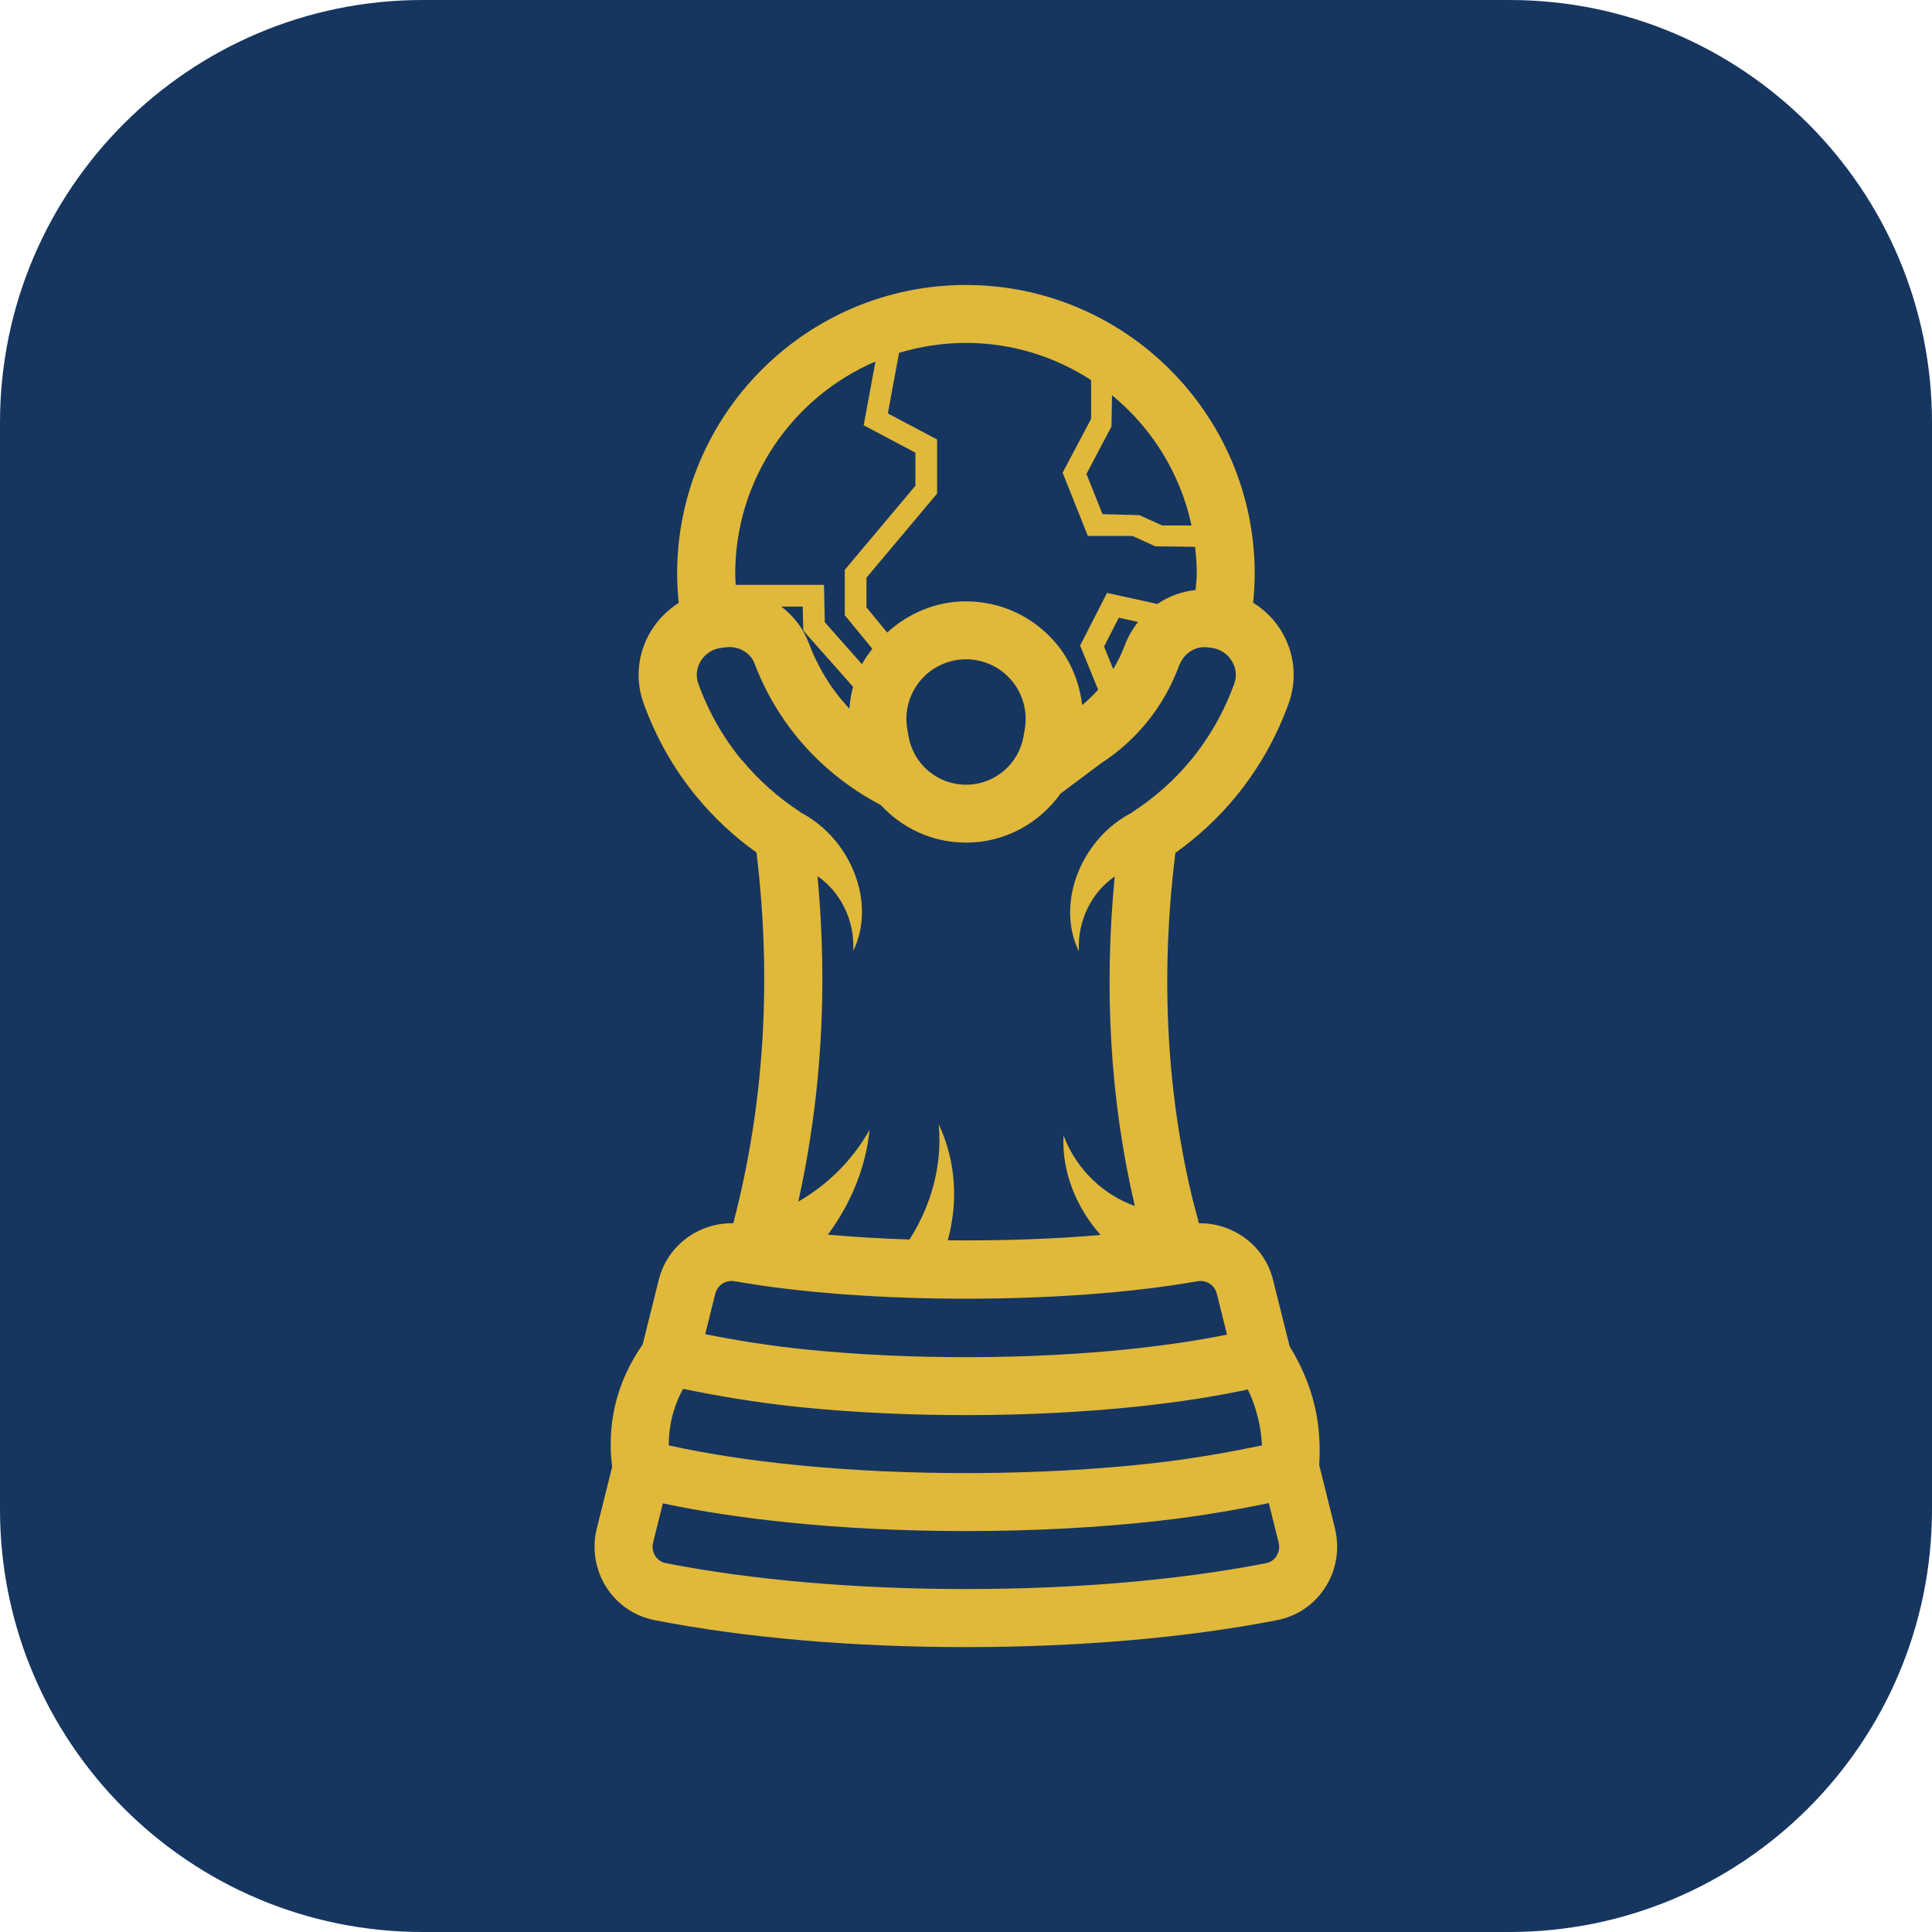
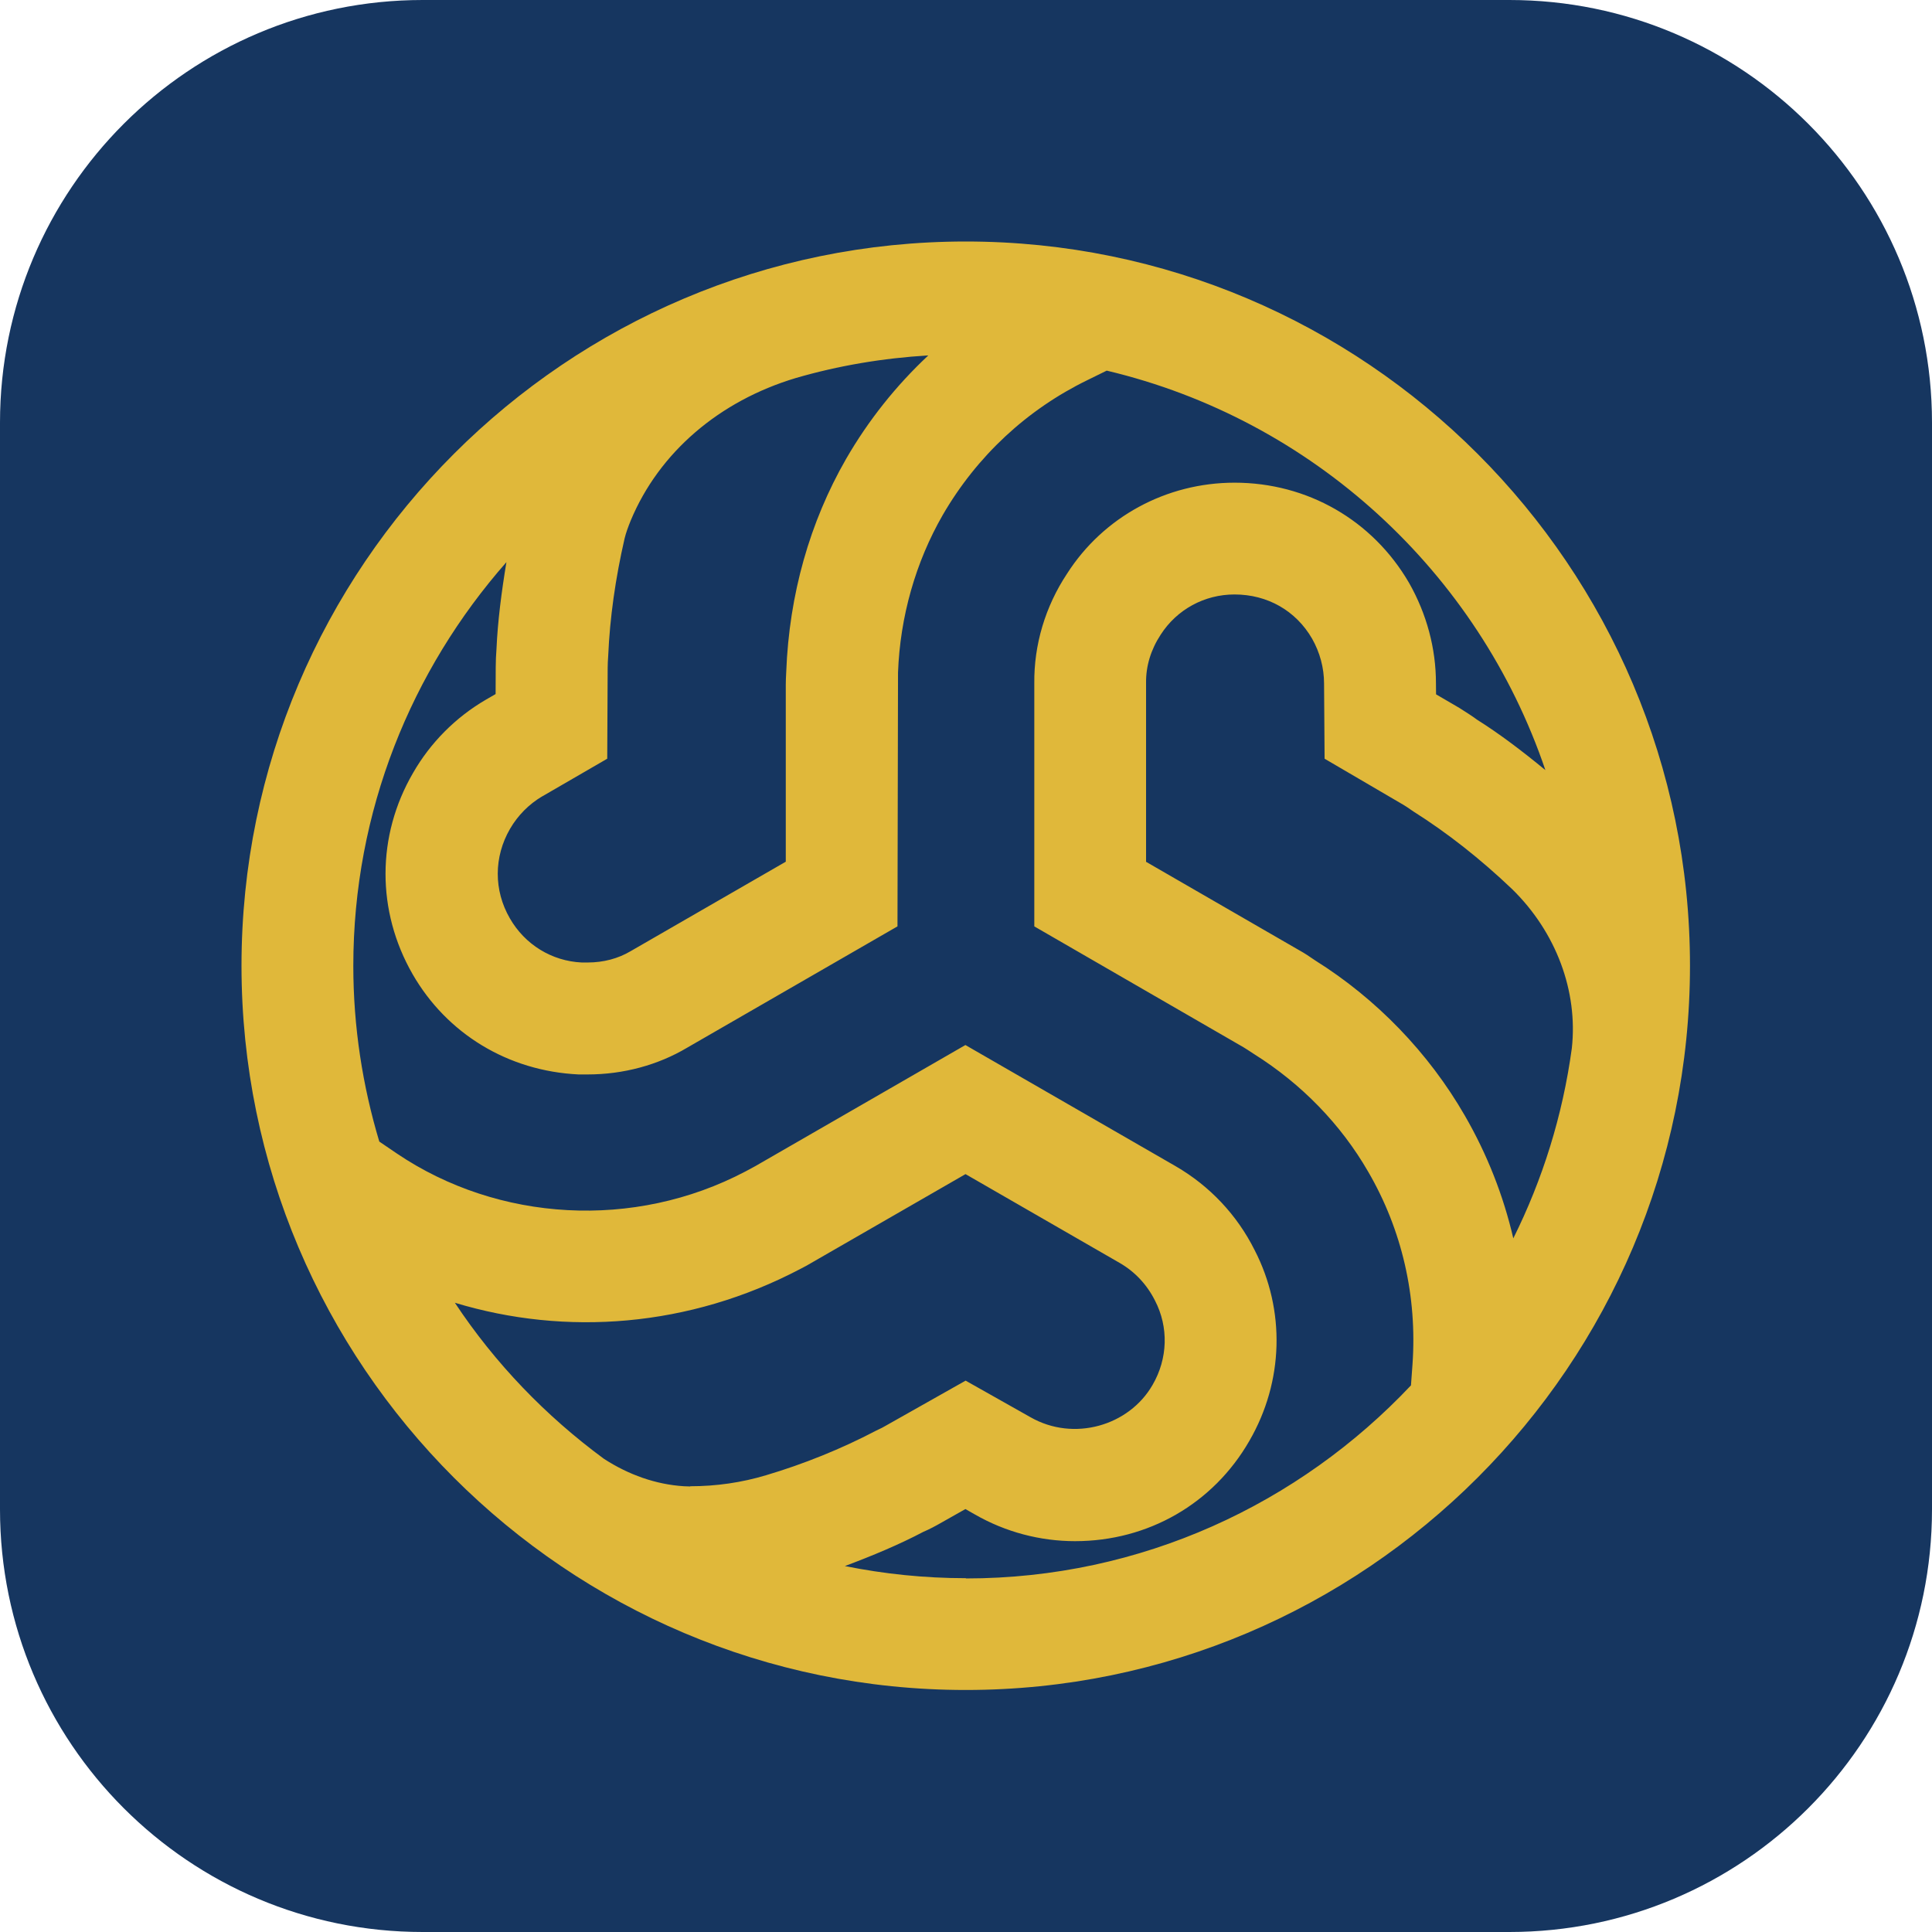
<svg xmlns="http://www.w3.org/2000/svg" viewBox="0 0 64 64">
  <rect width="64" height="64" rx="14" fill="#163660" />
-   <g transform="translate(8 8) scale(0.04)">
-     <path fill="#e0b83a" d="M905.53,1065.99h.1s-13.12-52.68-13.12-52.68c1.03-16.59,0-33.14-3.84-49.27-4.12-17.48-11.3-33.84-20.67-49.12l-13.78-55.22c-7.03-28.12-32.95-47.06-61.31-46.64-2.25-8.62-4.64-17.11-6.7-25.97-20.62-88.69-24.94-183.1-12.84-280.74,18.56-13.22,35.25-28.73,49.69-46.17,19.03-23.06,33.84-49.17,44.16-77.62,7.22-20.06,4.97-42-6.28-60.28-5.91-9.61-13.88-17.39-23.16-23.16.8-7.97,1.31-15.94,1.31-23.95,0-131.86-107.25-239.16-239.16-239.16s-239.16,107.25-239.16,239.16c0,8.11.52,16.17,1.31,24.14-9.09,5.72-16.92,13.5-22.78,22.97-11.25,18.28-13.5,40.22-6.28,60.23,10.31,28.5,25.12,54.61,44.16,77.62,14.3,17.3,30.84,32.72,49.31,45.89,12.84,105.98,6.38,209.26-19.22,307.03-28.59-.56-54.56,18.38-61.64,46.59l-13.41,53.77c-10.69,15.28-18.7,32.62-22.88,50.72-3.84,16.73-4.55,33.75-2.39,50.67l-12.75,51.19c-4.08,16.45-1.22,34.08,7.88,48.38,9.14,14.39,23.34,24.09,40.08,27.38,74.81,14.62,163.92,22.31,257.72,22.31s182.9-7.73,257.72-22.31c16.69-3.28,30.94-12.98,40.08-27.38,9.09-14.25,11.95-31.88,7.88-48.38ZM720.94,127.33c32.91,27,56.62,64.73,65.81,107.81h.09s-24.47,0-24.47,0l-18.75-8.53-30.56-.8-13.31-33.33,20.72-39.19.47-25.97ZM544.55,92.23c17.53-5.3,36.09-8.25,55.36-8.25,38.2,0,73.73,11.39,103.59,30.75l.1.05v32.11l-23.58,44.58,20.91,52.41h37.03l18.75,8.53,33,.47c.84,7.36,1.41,14.77,1.41,22.36,0,4.45-.7,8.91-1.03,13.36-11.44,1.22-22.22,5.2-31.59,11.58l-41.72-9.14-22.27,43.59,14.91,36.56c-3.94,4.45-8.34,8.72-13.22,12.7-2.25-18.61-9.33-36.47-21.7-51.19-18.56-22.03-45.7-34.69-74.53-34.69-24.47,0-47.44,9.56-65.25,25.83l-17.16-20.86v-24.56l58.5-69.66v-44.81l-40.78-21.56,9.28-50.16ZM742.51,315.07c-4.59,5.81-8.44,12.42-11.16,19.69-2.58,6.84-5.77,13.27-9.42,19.36h0s-7.59-18.66-7.59-18.66l12.19-23.91,15.98,3.52ZM551.36,403.8c-2.48-14.39,1.5-29.06,10.88-40.22,9.42-11.16,23.2-17.58,37.78-17.58s28.41,6.42,37.78,17.58c9.38,11.16,13.36,25.83,10.88,40.22l-1.03,5.95c-4.03,23.25-24.09,40.12-47.62,40.12s-43.59-16.88-47.62-40.12v-.05s-1.03-5.91-1.03-5.91ZM525.06,99.36l-.05.05-9.75,52.78,42.84,22.69v27.38l-58.5,69.66v37.55l22.83,27.8c-3.09,4.12-6.23,8.3-8.58,12.8l-30.8-34.78-.66-30.94h-73.12c-.14-3.05-.38-6.09-.38-9.19,0-78.8,47.91-146.58,116.16-175.78ZM506.5,368.79c-1.69,5.91-2.58,11.95-3.09,18.09-4.73-5.16-9.42-10.59-13.78-16.88h-.09c-8.16-11.62-14.81-24.28-19.78-37.59-4.69-12.33-12.75-22.5-22.78-30.09h17.81l.47,19.92,41.25,46.55ZM414.49,429.5l-.1.09c-15.52-18.75-27.66-40.12-36.05-63.38-3.09-8.48-.05-15.42,2.02-18.8,3.75-6.05,9.89-10.03,16.92-10.88l3.94-.47c10.12-1.31,20.25,4.36,23.62,13.31,6.38,17.02,14.95,33.19,25.41,48.14,25.36,36.14,56.67,57.42,79.12,69.14,17.72,19.22,42.84,31.17,70.69,31.17,32.11,0,60.66-15.94,78.28-40.69.09-.05.19-.05.23-.14l33.19-24.8c14.2-9.23,26.72-20.39,37.31-33.19,11.62-14.06,20.81-30,27.33-47.53,3.94-10.45,13.41-16.55,23.44-15.38l3.38.42c7.03.84,13.22,4.83,16.92,10.88,2.06,3.38,5.06,10.31,2.02,18.8-8.44,23.3-20.53,44.62-36,63.38-13.69,16.59-29.91,30.98-48.14,42.84-.23.14-.33.42-.56.56-41.02,20.86-63.8,74.02-43.97,114.94-1.36-25.5,10.64-49.03,29.67-62.06-9.09,94.27-3.66,185.63,16.45,272.06.05.28.14.52.19.8-24.66-8.67-47.81-28.83-59.06-58.36-1.5,29.86,10.45,59.53,30.75,82.41-39.94,3.42-83.44,4.88-126.56,4.41,8.48-31.36,7.12-64.78-7.55-96.19,3.23,33.7-6.19,67.5-24.19,95.53-23.25-.75-45.94-2.11-67.59-4.03,19.69-26.48,31.59-56.95,34.55-86.77-14.62,25.97-35.77,46.08-59.02,59.39,19.22-86.77,24.56-177.1,15.89-269.53,18.98,13.08,30.98,36.56,29.58,62.02,19.73-40.78-2.81-93.75-43.59-114.75-.28-.19-.42-.52-.7-.7-18.19-11.86-34.22-26.2-47.81-42.66ZM392.41,871.29c1.78-7.12,8.77-11.62,16.31-10.17h-.04c108.84,19.22,273.94,19.22,382.69,0,7.5-1.36,14.53,3.05,16.31,10.17l8.48,33.98c-23.34,4.73-49.59,8.67-78.38,11.77-84.47,9-184.03,9.23-269.16.66-32.72-3.28-61.08-8.11-84.61-12.8l8.39-33.61ZM356.26,974.92c1.97-8.58,5.16-16.97,9.47-24.75,25.36,5.25,59.25,11.34,98.06,15.28,88.41,8.91,191.34,8.62,279.1-.7,33.38-3.56,63.75-8.25,90.52-14.06,3.75,7.78,6.61,15.94,8.62,24.38,1.69,7.22,2.72,14.53,3.09,21.94-24.61,5.16-54.98,10.78-90.28,14.77-92.53,10.41-202.69,10.92-296.76,1.36-38.34-3.89-73.31-9.28-104.2-16.12l-.06.05c0-7.45.8-14.91,2.44-22.12ZM857.13,1088.51l.18.05c-1.17,1.83-3.84,5.06-8.81,6-71.81,14.02-157.78,21.42-248.53,21.42s-176.68-7.41-248.53-21.42c-4.92-.94-7.59-4.17-8.81-6-1.22-1.92-3.05-5.86-1.78-10.97l8.11-32.58c31.36,6.66,66.14,12,104.11,15.84,46.41,4.73,95.81,7.12,146.81,7.12,56.06,0,109.97-2.86,160.18-8.53,35.25-3.98,65.77-9.47,90.7-14.67l8.16,32.77c1.31,5.11-.56,9.09-1.78,10.97Z" />
+   <g transform="translate(8 8) scale(0.0525)">
+     <path fill="#e0b83a" d="M456.98,0C205.07,0,0,204.99,0,456.98s204.99,456.98,456.98,456.98,456.98-204.99,456.98-456.98S708.97,0,456.98,0ZM189.7,350.12l-.07.07,41.14-23.84.28-57.47c0-2.27.14-4.55.34-7.65,1.03-23.77,4.55-48.72,10.34-73.87.83-3.45,2.21-7.24,3.86-11.3,17.92-43,55.88-75.45,104.19-89.92,26.8-7.79,54.78-12.54,83.58-14.26-20.26,18.95-37.76,40.86-51.89,65.32-22.88,39.83-35.9,85.51-37.76,134.37-.14,2.89-.28,5.37-.28,7.86v111.9l-97.85,56.43c-7.86,4.69-17.23,7.17-27.08,7.17h-3.86c-18.88-.9-35.83-11.3-45.34-27.91-10.2-17.64-10.13-38.73.14-56.43,4.96-8.54,11.99-15.57,20.26-20.47ZM283.2,785.4l-.14.14-3.93-.14c-17.57-1.1-34.8-7.17-50.44-17.3-36.8-27.08-68.77-60.29-94.06-98.47,70.01,21.22,147.94,15.5,218.02-21.36,2.83-1.45,5.03-2.62,7.03-3.86l97.16-55.95,97.36,56.09c9.51,5.51,17.09,13.57,22.19,23.7,8.68,16.74,8.13,36.59-1.52,53.2-14.88,25.91-49.82,35.97-77.04,20.4l-40.93-23.08-50.3,28.39c-1.38.83-2.76,1.58-6.48,3.31-21.5,11.3-45.41,20.95-69.11,27.98-15.37,4.62-31.42,6.96-47.82,6.96ZM738.87,708.52l-.96,13.23c-70.49,74.76-170.12,121.83-280.8,121.83l-.12-.16c-26.12,0-51.61-2.69-76.28-7.65,17.5-6.55,34.45-13.64,49.47-21.57,3.93-1.65,8.13-3.93,11.71-5.99l14.88-8.41,6.06,3.45c19.22,11.03,41.07,16.81,63.12,16.81,46.1,0,87.24-23.7,109.97-63.26,21.71-37.42,22.88-82.55,3.31-120.45-11.03-22.05-28.25-40.38-49.75-52.85l-132.71-76.49-132.58,76.42-6.27,3.38c-70.15,36.93-155.86,31.83-219.81-11.3l-11.16-7.58c-10.54-35.14-16.4-72.35-16.4-110.87,0-97.64,36.66-186.6,96.61-254.74-3.1,18.81-5.51,37.35-6.27,54.78-.28,3.58-.48,7.72-.48,11.58l-.07,16.88-6.2,3.58c-19.02,11.09-34.94,27.08-45.89,46.17-23.08,39.69-23.15,87.17-.28,127,21.57,37.49,60.09,61.12,104.74,63.26h5.65c22.6,0,44.44-5.93,62.84-16.88l132.71-76.55.34-160.2c1.31-35.21,11.09-69.6,28.25-99.43,21.5-37.07,53.06-66.49,91.51-85.17l11.92-5.86c129.89,30.8,234.42,127.06,276.79,252.06-14.47-11.92-29.08-23.01-43.14-31.83-2.76-2.07-5.79-4-11.09-7.37l-14.75-8.61-.07-7.03c0-21.84-5.79-43.62-16.95-63.26-23.01-39.62-64.22-63.26-110.11-63.26-43.14,0-82.83,21.64-105.7,57.4-13.78,20.81-20.95,44.93-20.67,69.32v153.25l132.02,76.28c1.58.96,3.17,2,6.62,4.27,29.97,18.81,54.85,44.44,72.01,74.21,21.36,36.66,31.01,78.76,27.98,121.62ZM802.48,628.99c-6.27-27.08-16.54-53.13-30.59-77.45h0c-22.81-39.62-55.81-73.73-94.33-97.85-3.86-2.69-6.82-4.62-9.92-6.34l-96.88-55.95v-112.87c-.14-10.61,3.03-21.02,9.23-30.46,10.2-15.85,27.56-25.36,46.58-25.36,20.81,0,38.73,10.27,48.92,27.84,4.96,8.75,7.58,18.47,7.58,28.39l.34,47.41,49.34,28.87c1.65,1.03,3.03,1.79,6.68,4.41,21.5,13.57,42.24,29.91,62.29,48.99,27.91,27.29,41.62,64.57,37.69,100.4-5.79,42.58-18.47,82.9-36.93,119.97Z" />
  </g>
</svg>
